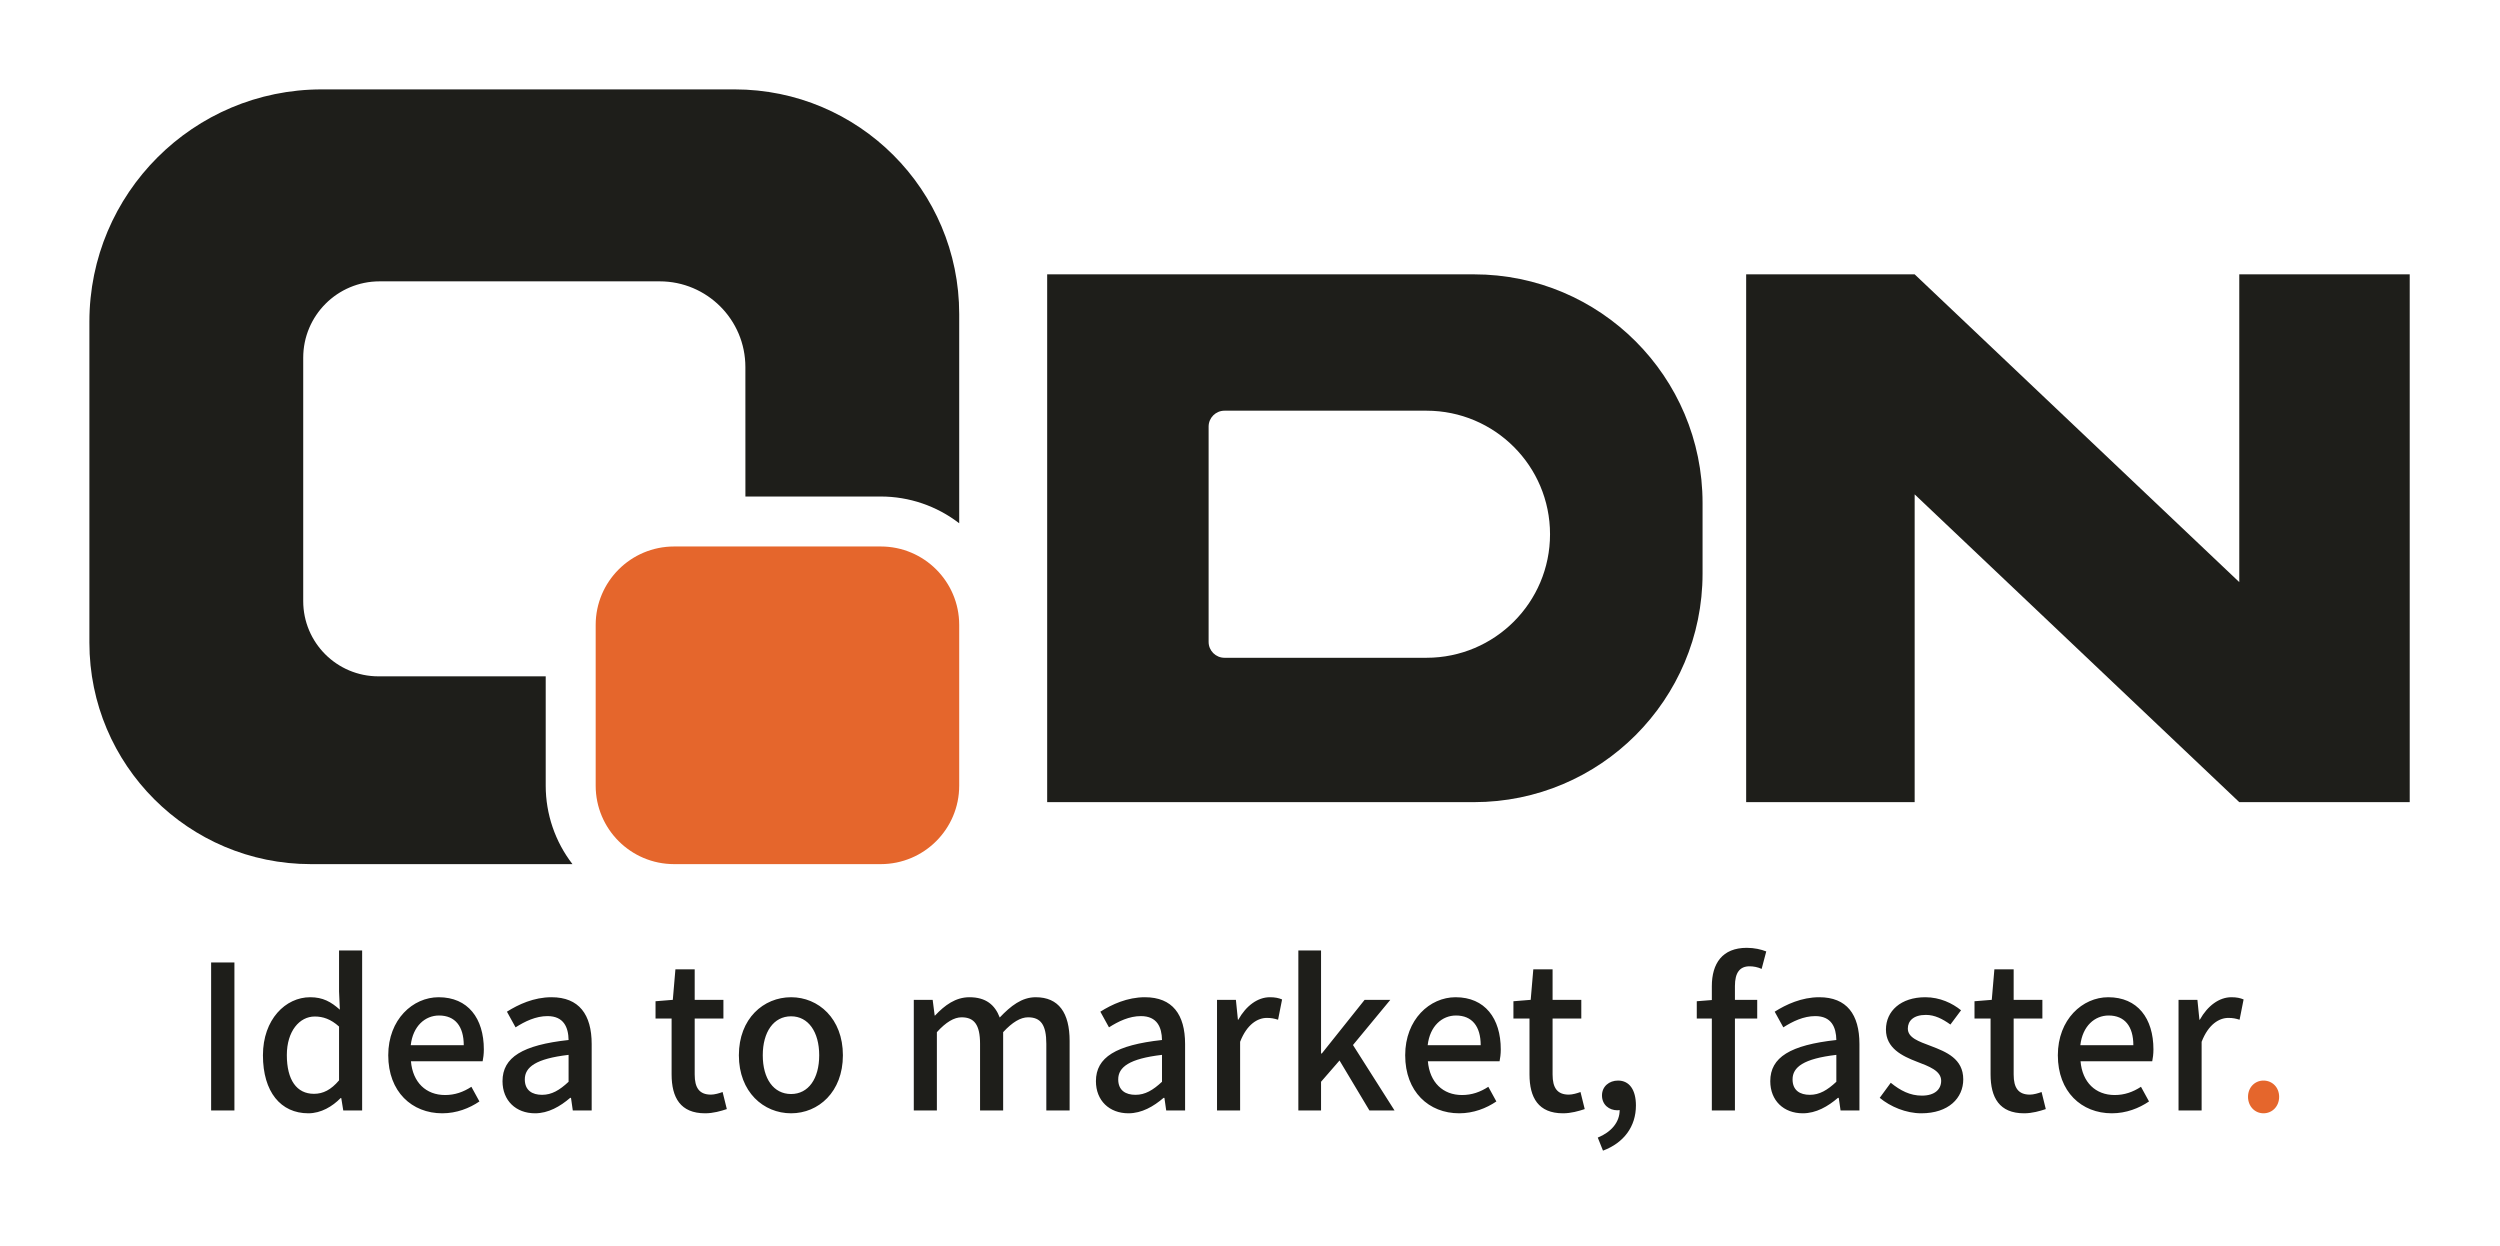
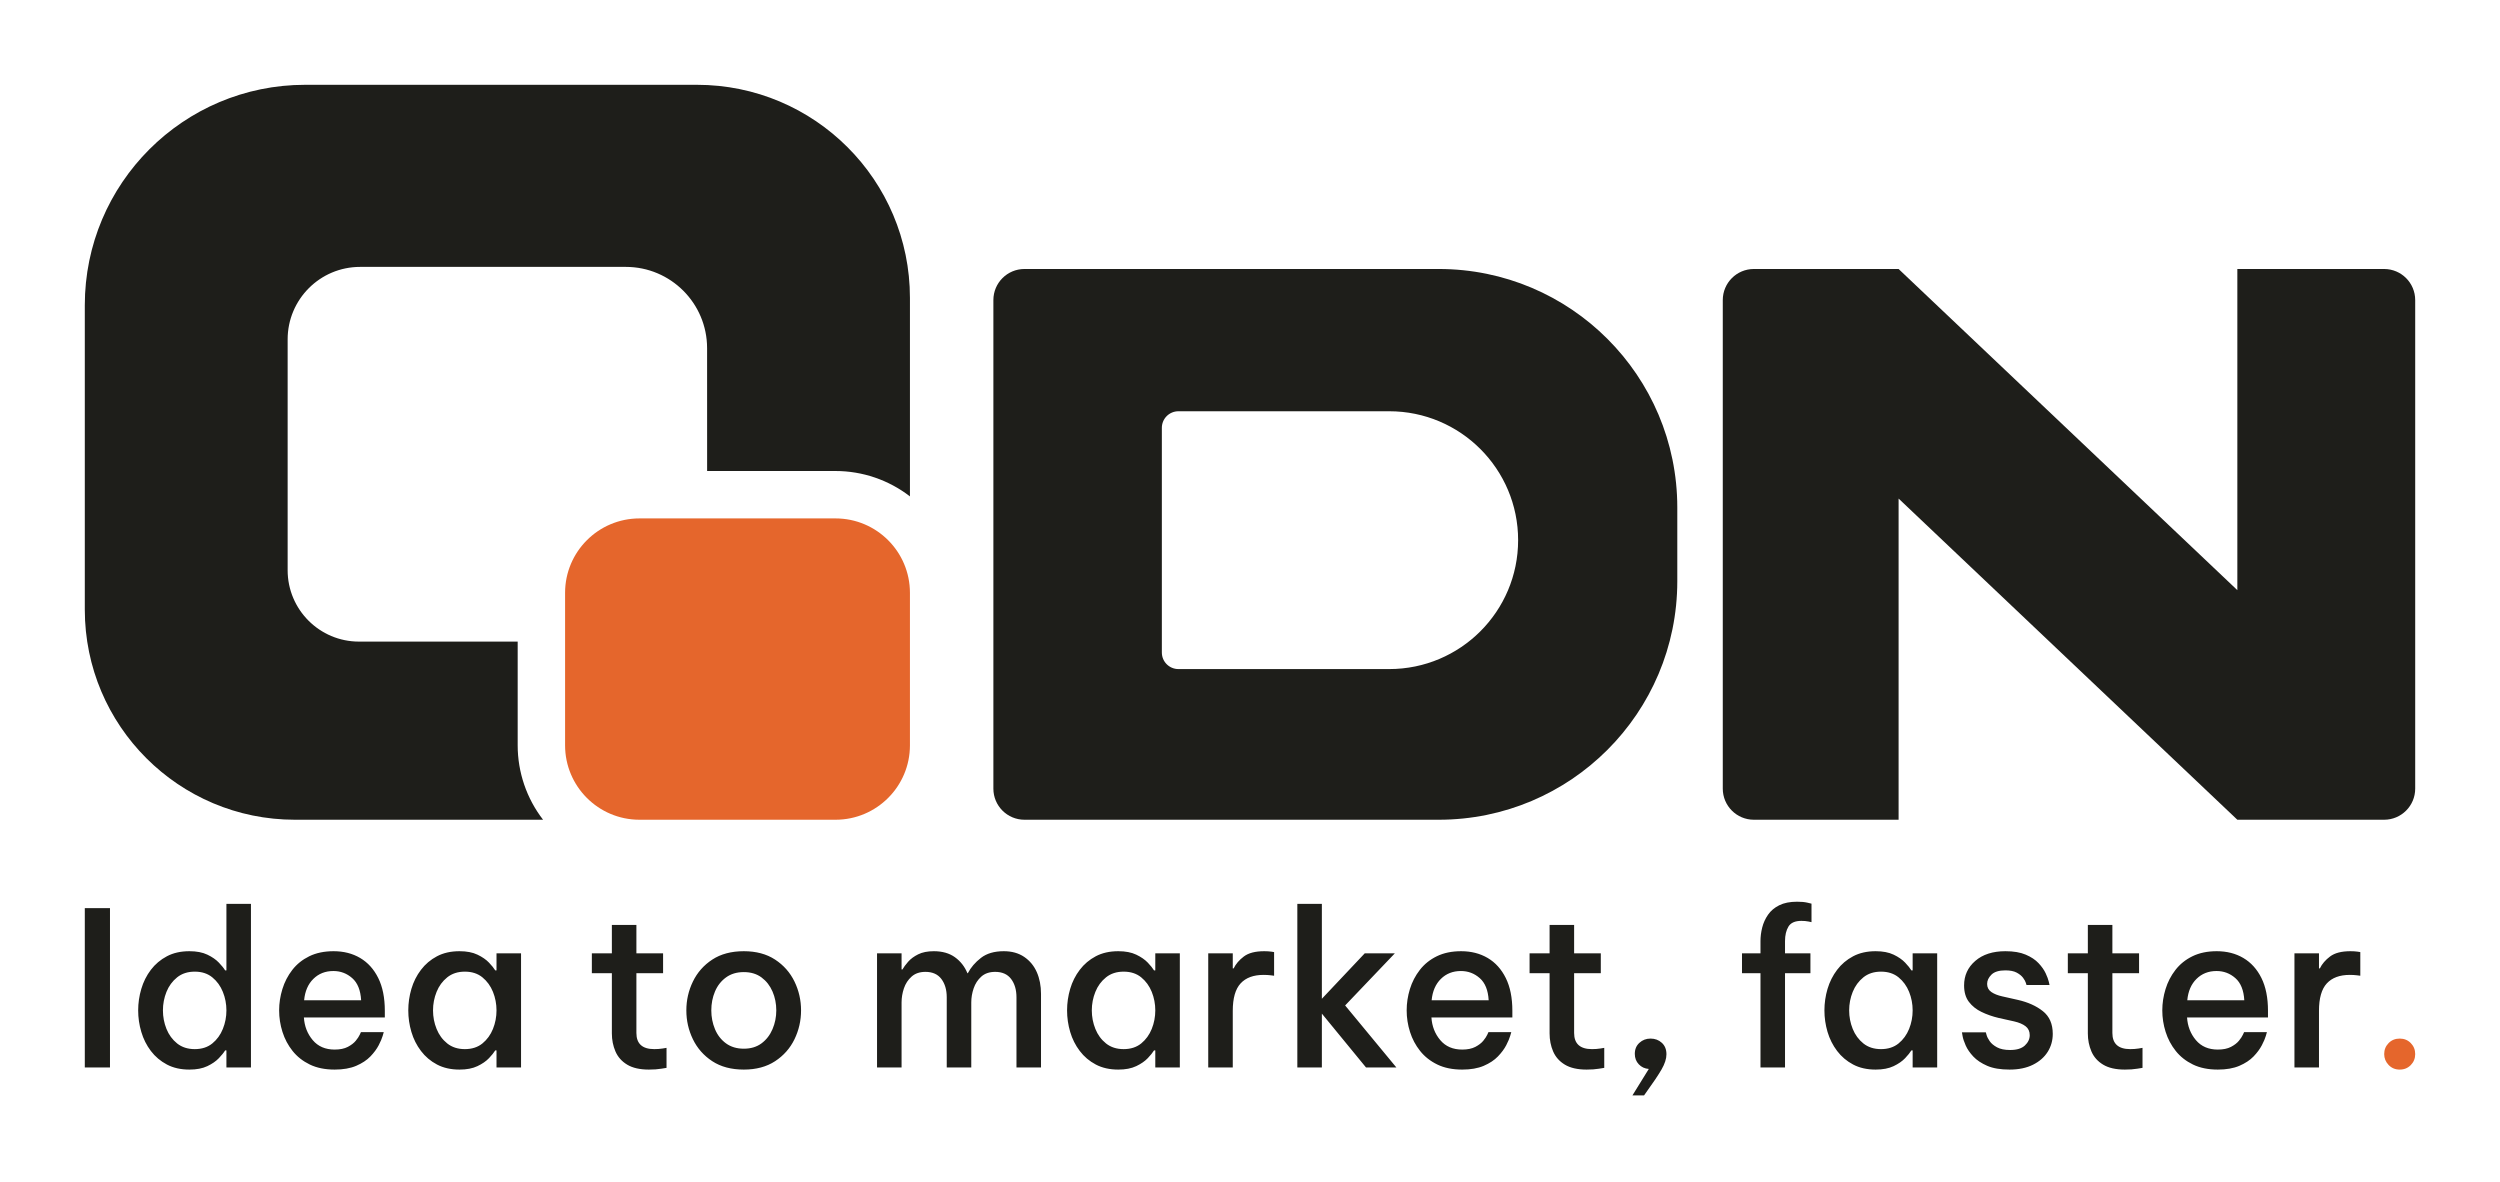
- <svg xmlns="http://www.w3.org/2000/svg" viewBox="-30 110 839 418">
+ <svg xmlns="http://www.w3.org/2000/svg" viewBox="-30 110 884.43 418">
  <path fill="#1E1E1A" fill-rule="evenodd" d="M77.97 140L216.54 140A75.37 75.37 0 0 1 291.91 215.37L291.91 285.61A43.09 43.09 0 0 0 265.59 276.63L220.16 276.63L220.15 233.17A28.76 28.76 0 0 0 191.4 204.42L97.4 204.42A25.64 25.64 0 0 0 71.76 230.05L71.76 311.73A25.25 25.25 0 0 0 97.01 336.98L153.14 336.98L153.14 373.67A43.09 43.09 0 0 0 162.12 400L74.33 400A74.33 74.33 0 0 1 0 325.67L0 217.97A77.97 77.97 0 0 1 77.97 140Z" />
  <path fill="#E5662C" d="M196.23 293.40H265.59A26.33 26.33 0 0 1 291.91 319.72V373.68A26.33 26.33 0 0 1 265.59 400.00H196.23A26.33 26.33 0 0 1 169.91 373.68V319.72A26.33 26.33 0 0 1 196.23 293.40Z" />
-   <path fill="#1E1E1A" fill-rule="evenodd" d="M321.43 202.07H464.66A76.73 76.73 0 0 1 541.38 278.80V302.47A76.73 76.73 0 0 1 464.66 379.20H321.43V202.07ZM380.94 247.83H448.73A41.46 41.46 0 0 1 490.19 289.29V289.29A41.46 41.46 0 0 1 448.73 330.75H380.94A5.33 5.33 0 0 1 375.61 325.42V253.16A5.33 5.33 0 0 1 380.94 247.83Z" />
+   <path fill="#1E1E1A" fill-rule="evenodd" d="M332.43 205.16H478.98A84.4 84.4 0 0 1 563.38 289.56V315.6A84.4 84.4 0 0 1 478.98 400H332.43A11 11 0 0 1 321.43 389V216.16A11 11 0 0 1 332.43 205.16ZM386.89 255.49H461.46A45.61 45.61 0 0 1 507.07 301.1V301.1A45.61 45.61 0 0 1 461.46 346.7H386.89A5.86 5.86 0 0 1 381.03 340.84V261.36A5.86 5.86 0 0 1 386.89 255.49Z" />
  <g fill="#1E1E1A">
-     <path d="M556.01 202.07L612.56 202.07L721.50 305.36L721.50 202.07L778.70 202.07L778.70 379.20L721.50 379.20L612.56 275.91L612.56 379.20L556.01 379.20Z" />
+     <path d="M590.47 205.16L641.67 205.16L761.51 318.78L761.51 205.16L813.43 205.16A11 11 0 0 1 824.43 216.16L824.43 389A11 11 0 0 1 813.43 400L761.51 400L641.67 286.38L641.67 400L590.47 400A11 11 0 0 1 579.47 389L579.47 216.16A11 11 0 0 1 590.47 205.16Z" />
  </g>
-   <path fill="#1E1E1A" d="M40.854 482.68H48.672V433.01H40.854ZM73.473 483.624C77.719 483.624 81.56 481.332 84.324 478.502H84.526L85.2 482.68H91.535V428.967H83.784V442.715L84.054 448.848C81.089 446.22 78.393 444.67 74.08 444.67C65.858 444.67 58.242 452.083 58.242 464.147C58.242 476.48 64.24 483.624 73.473 483.624ZM75.36 477.086C69.564 477.086 66.262 472.436 66.262 464.079C66.262 456.059 70.508 451.139 75.63 451.139C78.393 451.139 81.021 452.016 83.784 454.509V472.571C81.089 475.738 78.46 477.086 75.36 477.086ZM118.425 483.624C123.21 483.624 127.523 481.939 130.893 479.647L128.197 474.727C125.501 476.48 122.671 477.491 119.369 477.491C112.966 477.491 108.518 473.245 107.912 466.168H131.971C132.173 465.225 132.376 463.742 132.376 462.192C132.376 451.746 127.052 444.67 117.212 444.67C108.585 444.67 100.296 452.083 100.296 464.147C100.296 476.412 108.248 483.624 118.425 483.624ZM107.844 460.777C108.585 454.307 112.697 450.803 117.347 450.803C122.738 450.803 125.636 454.442 125.636 460.777ZM149.561 483.624C154.009 483.624 157.985 481.332 161.355 478.434H161.625L162.231 482.68H168.566V460.372C168.566 450.466 164.321 444.67 155.088 444.67C149.157 444.67 143.967 447.096 140.126 449.522L143.024 454.779C146.191 452.757 149.831 451.005 153.74 451.005C159.199 451.005 160.749 454.779 160.816 459.025C145.383 460.709 138.643 464.821 138.643 472.84C138.643 479.378 143.159 483.624 149.561 483.624ZM151.92 477.423C148.618 477.423 146.124 475.941 146.124 472.234C146.124 468.123 149.831 465.292 160.816 464.012V473.043C157.783 475.873 155.155 477.423 151.92 477.423ZM206.644 483.624C209.34 483.624 211.901 482.882 213.923 482.208L212.507 476.48C211.429 476.884 209.812 477.356 208.599 477.356C204.69 477.356 203.14 475.064 203.14 470.616V451.813H212.777V445.546H203.14V435.302H196.67L195.794 445.546L189.998 446.018V451.813H195.389V470.549C195.389 478.367 198.355 483.624 206.644 483.624ZM235.489 483.624C244.655 483.624 252.877 476.48 252.877 464.147C252.877 451.813 244.655 444.67 235.489 444.67C226.256 444.67 217.966 451.813 217.966 464.147C217.966 476.48 226.256 483.624 235.489 483.624ZM235.489 477.154C229.626 477.154 225.986 472.032 225.986 464.147C225.986 456.329 229.626 451.072 235.489 451.072C241.285 451.072 244.924 456.329 244.924 464.147C244.924 472.032 241.285 477.154 235.489 477.154ZM276.667 482.68H284.417V456.396C287.45 453.027 290.213 451.409 292.707 451.409C296.952 451.409 298.907 453.903 298.907 460.305V482.68H306.657V456.396C309.757 453.027 312.521 451.409 315.014 451.409C319.26 451.409 321.147 453.903 321.147 460.305V482.68H328.965V459.362C328.965 449.926 325.325 444.67 317.575 444.67C312.925 444.67 309.218 447.568 305.512 451.476C303.894 447.231 300.861 444.67 295.335 444.67C290.685 444.67 287.045 447.365 283.811 450.803H283.676L283.002 445.546H276.667ZM348.711 483.624C353.159 483.624 357.136 481.332 360.505 478.434H360.775L361.381 482.68H367.716V460.372C367.716 450.466 363.471 444.67 354.238 444.67C348.307 444.67 343.118 447.096 339.276 449.522L342.174 454.779C345.342 452.757 348.981 451.005 352.89 451.005C358.349 451.005 359.899 454.779 359.966 459.025C344.533 460.709 337.793 464.821 337.793 472.84C337.793 479.378 342.309 483.624 348.711 483.624ZM351.07 477.423C347.768 477.423 345.274 475.941 345.274 472.234C345.274 468.123 348.981 465.292 359.966 464.012V473.043C356.933 475.873 354.305 477.423 351.07 477.423ZM378.432 482.68H386.182V459.631C388.474 453.7 392.113 451.611 395.146 451.611C396.696 451.611 397.572 451.813 398.92 452.218L400.268 445.411C399.122 444.939 397.976 444.67 396.157 444.67C392.113 444.67 388.204 447.5 385.576 452.218H385.441L384.767 445.546H378.432ZM405.727 482.68H413.342V473.043L419.543 465.899L429.584 482.68H438.009L424.058 460.709L436.593 445.546H427.967L413.612 463.54H413.342V428.967H405.727ZM459.71 483.624C464.495 483.624 468.808 481.939 472.178 479.647L469.482 474.727C466.786 476.48 463.955 477.491 460.653 477.491C454.251 477.491 449.803 473.245 449.196 466.168H473.256C473.458 465.225 473.66 463.742 473.66 462.192C473.66 451.746 468.336 444.67 458.497 444.67C449.87 444.67 441.581 452.083 441.581 464.147C441.581 476.412 449.533 483.624 459.71 483.624ZM449.129 460.777C449.87 454.307 453.981 450.803 458.631 450.803C464.023 450.803 466.921 454.442 466.921 460.777ZM494.552 483.624C497.248 483.624 499.809 482.882 501.831 482.208L500.416 476.48C499.337 476.884 497.72 477.356 496.507 477.356C492.598 477.356 491.048 475.064 491.048 470.616V451.813H500.685V445.546H491.048V435.302H484.578L483.702 445.546L477.906 446.018V451.813H483.298V470.549C483.298 478.367 486.263 483.624 494.552 483.624ZM507.964 496.159C514.973 493.53 519.017 488.072 519.017 480.995C519.017 475.806 516.86 472.638 513.018 472.638C510.053 472.638 507.627 474.593 507.627 477.625C507.627 480.793 510.053 482.613 512.816 482.613L513.558 482.545C513.558 486.589 510.794 489.891 506.212 491.778ZM539.437 451.813H544.492V482.68H552.242V451.813H559.723V445.546H552.242V440.896C552.242 436.448 553.859 434.291 557.162 434.291C558.442 434.291 559.925 434.56 561.205 435.167L562.755 429.304C561.071 428.63 558.779 428.091 556.218 428.091C547.996 428.091 544.492 433.347 544.492 440.963V445.613L539.437 446.018ZM575.021 483.624C579.469 483.624 583.445 481.332 586.815 478.434H587.085L587.691 482.68H594.026V460.372C594.026 450.466 589.781 444.67 580.548 444.67C574.617 444.67 569.427 447.096 565.586 449.522L568.484 454.779C571.652 452.757 575.291 451.005 579.2 451.005C584.659 451.005 586.209 454.779 586.276 459.025C570.843 460.709 564.103 464.821 564.103 472.84C564.103 479.378 568.619 483.624 575.021 483.624ZM577.38 477.423C574.078 477.423 571.584 475.941 571.584 472.234C571.584 468.123 575.291 465.292 586.276 464.012V473.043C583.243 475.873 580.615 477.423 577.38 477.423ZM614.784 483.624C623.949 483.624 628.869 478.502 628.869 472.234C628.869 465.292 623.141 463.001 618.019 461.046C613.908 459.496 610.268 458.283 610.268 455.183C610.268 452.622 612.155 450.6 616.334 450.6C619.299 450.6 621.928 451.948 624.556 453.835L628.128 449.05C625.23 446.691 621.052 444.67 616.132 444.67C607.91 444.67 602.922 449.32 602.922 455.52C602.922 461.788 608.381 464.416 613.301 466.303C617.345 467.853 621.456 469.336 621.456 472.706C621.456 475.536 619.367 477.693 614.986 477.693C611.01 477.693 607.775 476.008 604.54 473.38L600.833 478.434C604.405 481.4 609.662 483.624 614.784 483.624ZM649.29 483.624C651.985 483.624 654.546 482.882 656.568 482.208L655.153 476.48C654.075 476.884 652.457 477.356 651.244 477.356C647.335 477.356 645.785 475.064 645.785 470.616V451.813H655.423V445.546H645.785V435.302H639.315L638.439 445.546L632.643 446.018V451.813H638.035V470.549C638.035 478.367 641 483.624 649.29 483.624ZM678.741 483.624C683.526 483.624 687.839 481.939 691.209 479.647L688.513 474.727C685.817 476.48 682.987 477.491 679.685 477.491C673.282 477.491 668.834 473.245 668.227 466.168H692.287C692.489 465.225 692.692 463.742 692.692 462.192C692.692 451.746 687.367 444.67 677.528 444.67C668.901 444.67 660.612 452.083 660.612 464.147C660.612 476.412 668.564 483.624 678.741 483.624ZM668.16 460.777C668.901 454.307 673.012 450.803 677.663 450.803C683.054 450.803 685.952 454.442 685.952 460.777ZM701.116 482.68H708.866V459.631C711.158 453.7 714.797 451.611 717.83 451.611C719.38 451.611 720.256 451.813 721.604 452.218L722.952 445.411C721.806 444.939 720.66 444.67 718.841 444.67C714.797 444.67 710.888 447.5 708.26 452.218H708.125L707.451 445.546H701.116Z" />
-   <path fill="#E5662C" d="M729.623 483.624C732.588 483.624 734.88 481.265 734.88 478.097C734.88 474.93 732.588 472.638 729.623 472.638C726.725 472.638 724.434 474.93 724.434 478.097C724.434 481.265 726.725 483.624 729.623 483.624Z" />
+   <path fill="#1E1E1A" d="M0 487.63V431.28H8.91V487.63ZM37 488.39Q32.43 488.39 29.05 486.6Q25.66 484.81 23.37 481.8Q21.09 478.79 19.99 475.06Q18.88 471.33 18.88 467.45Q18.88 463.57 19.99 459.84Q21.09 456.11 23.37 453.1Q25.66 450.09 29.05 448.3Q32.43 446.51 37 446.51Q40.81 446.51 43.36 447.73Q45.91 448.95 47.43 450.55Q48.96 452.15 49.64 453.29H50.1V429.76H58.78V487.63H50.1V481.61H49.64Q48.96 482.75 47.43 484.35Q45.91 485.95 43.36 487.17Q40.81 488.39 37 488.39ZM38.91 481.15Q42.64 481.15 45.11 479.14Q47.59 477.12 48.84 474Q50.1 470.88 50.1 467.45Q50.1 464.02 48.84 460.9Q47.59 457.78 45.11 455.76Q42.64 453.74 38.91 453.74Q35.18 453.74 32.66 455.76Q30.15 457.78 28.89 460.9Q27.64 464.02 27.64 467.45Q27.64 470.88 28.89 474Q30.15 477.12 32.66 479.14Q35.18 481.15 38.91 481.15ZM88.4 488.39Q83.3 488.39 79.6 486.6Q75.91 484.81 73.51 481.8Q71.11 478.79 69.93 475.06Q68.75 471.33 68.75 467.45Q68.75 463.64 69.9 459.91Q71.04 456.18 73.4 453.14Q75.76 450.09 79.41 448.3Q83.07 446.51 88.02 446.51Q93.35 446.51 97.42 448.91Q101.49 451.31 103.81 455.99Q106.14 460.67 106.14 467.6V469.96H77.51Q77.81 474.61 80.63 477.96Q83.45 481.31 88.4 481.31Q91.21 481.31 93.04 480.36Q94.87 479.4 95.86 478.19Q96.85 476.97 97.27 476.05Q97.69 475.14 97.69 475.14H105.76Q105.76 475.14 105.38 476.47Q104.99 477.8 103.97 479.78Q102.94 481.76 101.04 483.74Q99.13 485.72 96.01 487.06Q92.89 488.39 88.4 488.39ZM77.59 463.87H97.76Q97.46 458.54 94.6 456.03Q91.75 453.52 87.94 453.52Q83.68 453.52 80.86 456.3Q78.04 459.07 77.59 463.87ZM132.56 446.51Q136.36 446.51 138.91 447.73Q141.47 448.95 142.99 450.55Q144.51 452.15 145.2 453.29H145.65V447.27H154.33V487.63H145.65V481.61H145.2Q144.51 482.75 142.99 484.35Q141.47 485.95 138.91 487.17Q136.36 488.39 132.56 488.39Q127.99 488.39 124.6 486.6Q121.21 484.81 118.93 481.8Q116.64 478.79 115.54 475.06Q114.44 471.33 114.44 467.45Q114.44 463.57 115.54 459.84Q116.64 456.11 118.93 453.1Q121.21 450.09 124.6 448.3Q127.99 446.51 132.56 446.51ZM134.46 453.74Q130.73 453.74 128.22 455.76Q125.7 457.78 124.45 460.9Q123.19 464.02 123.19 467.45Q123.19 470.88 124.45 474Q125.7 477.12 128.22 479.14Q130.73 481.15 134.46 481.15Q138.19 481.15 140.67 479.14Q143.14 477.12 144.4 474Q145.65 470.88 145.65 467.45Q145.65 464.02 144.4 460.9Q143.14 457.78 140.67 455.76Q138.19 453.74 134.46 453.74ZM199.56 488.39Q194.76 488.39 191.87 486.64Q188.98 484.89 187.72 481.95Q186.46 479.02 186.46 475.6V454.28H179.38V447.27H186.46V437.22H195.14V447.27H204.58V454.28H195.14V475.44Q195.14 481.15 201.46 481.15Q203.06 481.15 204.43 480.93Q205.8 480.7 205.8 480.7V487.78Q205.8 487.78 203.94 488.08Q202.07 488.39 199.56 488.39ZM233.14 488.39Q226.51 488.39 221.98 485.42Q217.45 482.45 215.13 477.65Q212.81 472.86 212.81 467.45Q212.81 462.04 215.13 457.25Q217.45 452.45 221.98 449.48Q226.51 446.51 233.14 446.51Q239.68 446.51 244.21 449.48Q248.74 452.45 251.07 457.25Q253.39 462.04 253.39 467.45Q253.39 472.86 251.07 477.65Q248.74 482.45 244.21 485.42Q239.68 488.39 233.14 488.39ZM233.14 481Q236.87 481 239.42 479.1Q241.97 477.2 243.3 474.07Q244.63 470.95 244.63 467.45Q244.63 463.87 243.3 460.79Q241.97 457.7 239.42 455.8Q236.87 453.9 233.14 453.9Q229.41 453.9 226.82 455.8Q224.23 457.7 222.93 460.79Q221.64 463.87 221.64 467.45Q221.64 470.95 222.93 474.07Q224.23 477.2 226.82 479.1Q229.41 481 233.14 481ZM280.27 487.63V447.27H288.95V452.98H289.25Q289.94 451.77 291.27 450.24Q292.6 448.72 294.81 447.62Q297.02 446.51 300.37 446.51Q304.86 446.51 307.83 448.64Q310.8 450.78 312.24 454.28H312.4Q313.99 451.23 317.04 448.87Q320.09 446.51 325.11 446.51Q329.37 446.51 332.34 448.53Q335.31 450.55 336.8 453.94Q338.28 457.32 338.28 461.59V487.63H329.6V462.81Q329.6 458.85 327.7 456.33Q325.8 453.82 322.07 453.82Q319.02 453.82 317.15 455.5Q315.29 457.17 314.45 459.65Q313.61 462.12 313.61 464.63V487.63H304.93V462.81Q304.93 458.85 303.03 456.33Q301.13 453.82 297.4 453.82Q294.35 453.82 292.49 455.5Q290.62 457.17 289.78 459.65Q288.95 462.12 288.95 464.63V487.63ZM365.62 446.51Q369.42 446.51 371.97 447.73Q374.52 448.95 376.05 450.55Q377.57 452.15 378.26 453.29H378.71V447.27H387.39V487.63H378.71V481.61H378.26Q377.57 482.75 376.05 484.35Q374.52 485.95 371.97 487.17Q369.42 488.39 365.62 488.39Q361.05 488.39 357.66 486.6Q354.27 484.81 351.99 481.8Q349.7 478.79 348.6 475.06Q347.5 471.33 347.5 467.45Q347.5 463.57 348.6 459.84Q349.7 456.11 351.99 453.1Q354.27 450.09 357.66 448.3Q361.05 446.51 365.62 446.51ZM367.52 453.74Q363.79 453.74 361.28 455.76Q358.76 457.78 357.51 460.9Q356.25 464.02 356.25 467.45Q356.25 470.88 357.51 474Q358.76 477.12 361.28 479.14Q363.79 481.15 367.52 481.15Q371.25 481.15 373.73 479.14Q376.2 477.12 377.46 474Q378.71 470.88 378.71 467.45Q378.71 464.02 377.46 460.9Q376.2 457.78 373.73 455.76Q371.25 453.74 367.52 453.74ZM397.44 487.63V447.27H406.12V452.6H406.43Q407.57 450.24 410.04 448.38Q412.52 446.51 417.24 446.51Q418.69 446.51 419.71 446.66Q420.74 446.82 420.74 446.82V455.19Q420.74 455.19 419.6 455.04Q418.46 454.89 417.01 454.89Q411.68 454.89 408.9 457.89Q406.12 460.9 406.12 467.6V487.63ZM428.96 487.63V429.76H437.64V463.34L452.8 447.27H463.45L445.87 465.7L463.99 487.63H453.25L437.64 468.59V487.63ZM487.29 488.39Q482.18 488.39 478.49 486.6Q474.8 484.81 472.4 481.8Q470 478.79 468.82 475.06Q467.64 471.33 467.64 467.45Q467.64 463.64 468.78 459.91Q469.93 456.18 472.29 453.14Q474.65 450.09 478.3 448.3Q481.96 446.51 486.91 446.51Q492.23 446.51 496.31 448.91Q500.38 451.31 502.7 455.99Q505.03 460.67 505.03 467.6V469.96H476.4Q476.7 474.61 479.52 477.96Q482.34 481.31 487.29 481.31Q490.1 481.31 491.93 480.36Q493.76 479.4 494.75 478.19Q495.74 476.97 496.16 476.05Q496.57 475.14 496.57 475.14H504.65Q504.65 475.14 504.26 476.47Q503.88 477.8 502.86 479.78Q501.83 481.76 499.92 483.74Q498.02 485.72 494.9 487.06Q491.78 488.39 487.29 488.39ZM476.47 463.87H496.65Q496.35 458.54 493.49 456.03Q490.64 453.52 486.83 453.52Q482.57 453.52 479.75 456.3Q476.93 459.07 476.47 463.87ZM531.29 488.39Q526.5 488.39 523.6 486.64Q520.71 484.89 519.45 481.95Q518.2 479.02 518.2 475.6V454.28H511.12V447.27H518.2V437.22H526.88V447.27H536.32V454.28H526.88V475.44Q526.88 481.15 533.2 481.15Q534.8 481.15 536.17 480.93Q537.54 480.7 537.54 480.7V487.78Q537.54 487.78 535.67 488.08Q533.81 488.39 531.29 488.39ZM547.51 497.52 553.3 488.16Q551.17 488.01 549.76 486.52Q548.35 485.04 548.35 482.83Q548.35 480.39 549.99 478.91Q551.62 477.42 553.91 477.42Q556.27 477.42 557.9 478.91Q559.54 480.39 559.54 482.98Q559.54 485.34 557.83 488.31Q556.12 491.28 552.16 496.76L551.62 497.52ZM592.81 487.63V454.28H586.27V447.27H592.81V442.93Q592.81 440.57 593.42 438.14Q594.03 435.7 595.48 433.61Q596.93 431.51 599.44 430.26Q601.95 429 605.76 429Q607.97 429 609.41 429.34Q610.86 429.69 610.86 429.69V436.23Q610.86 436.23 609.75 436Q608.65 435.78 607.28 435.78Q603.93 435.78 602.71 437.79Q601.49 439.81 601.49 442.93V447.27H610.48V454.28H601.49V487.63ZM633.55 446.51Q637.35 446.51 639.91 447.73Q642.46 448.95 643.98 450.55Q645.5 452.15 646.19 453.29H646.64V447.27H655.32V487.63H646.64V481.61H646.19Q645.5 482.75 643.98 484.35Q642.46 485.95 639.91 487.17Q637.35 488.39 633.55 488.39Q628.98 488.39 625.59 486.6Q622.2 484.81 619.92 481.8Q617.64 478.79 616.53 475.06Q615.43 471.33 615.43 467.45Q615.43 463.57 616.53 459.84Q617.64 456.11 619.92 453.1Q622.2 450.09 625.59 448.3Q628.98 446.51 633.55 446.51ZM635.45 453.74Q631.72 453.74 629.21 455.76Q626.7 457.78 625.44 460.9Q624.18 464.02 624.18 467.45Q624.18 470.88 625.44 474Q626.7 477.12 629.21 479.14Q631.72 481.15 635.45 481.15Q639.18 481.15 641.66 479.14Q644.13 477.12 645.39 474Q646.64 470.88 646.64 467.45Q646.64 464.02 645.39 460.9Q644.13 457.78 641.66 455.76Q639.18 453.74 635.45 453.74ZM680.91 488.39Q676.11 488.39 673.03 487.06Q669.94 485.72 668.11 483.78Q666.29 481.84 665.41 479.86Q664.54 477.88 664.31 476.55Q664.08 475.22 664.08 475.22H672.53Q672.53 475.22 672.8 476.17Q673.06 477.12 673.9 478.34Q674.74 479.56 676.49 480.51Q678.24 481.46 681.13 481.46Q684.64 481.46 686.35 479.86Q688.06 478.26 688.06 476.21Q688.06 474.23 686.62 473.08Q685.17 471.94 682.5 471.33L677.02 470.11Q673.83 469.35 671.05 468.02Q668.27 466.69 666.55 464.44Q664.84 462.2 664.84 458.62Q664.84 453.36 668.8 449.94Q672.76 446.51 679.46 446.51Q683.8 446.51 686.65 447.73Q689.51 448.95 691.18 450.74Q692.86 452.53 693.7 454.32Q694.53 456.11 694.8 457.29Q695.07 458.47 695.07 458.47H686.92Q686.92 458.47 686.69 457.7Q686.46 456.94 685.7 455.91Q684.94 454.89 683.46 454.09Q681.97 453.29 679.46 453.29Q676.03 453.29 674.51 454.81Q672.99 456.33 672.99 458.08Q672.99 459.91 674.47 460.94Q675.96 461.97 678.39 462.5L683.8 463.72Q689.21 464.94 692.71 467.72Q696.21 470.5 696.21 475.75Q696.21 479.25 694.42 482.11Q692.63 484.96 689.21 486.67Q685.78 488.39 680.91 488.39ZM721.72 488.39Q716.92 488.39 714.03 486.64Q711.13 484.89 709.88 481.95Q708.62 479.02 708.62 475.6V454.28H701.54V447.27H708.62V437.22H717.3V447.27H726.74V454.28H717.3V475.44Q717.3 481.15 723.62 481.15Q725.22 481.15 726.59 480.93Q727.96 480.7 727.96 480.7V487.78Q727.96 487.78 726.09 488.08Q724.23 488.39 721.72 488.39ZM754.61 488.39Q749.51 488.39 745.81 486.6Q742.12 484.81 739.72 481.8Q737.32 478.79 736.14 475.06Q734.96 471.33 734.96 467.45Q734.96 463.64 736.11 459.91Q737.25 456.18 739.61 453.14Q741.97 450.09 745.62 448.3Q749.28 446.51 754.23 446.51Q759.56 446.51 763.63 448.91Q767.7 451.31 770.03 455.99Q772.35 460.67 772.35 467.6V469.96H743.72Q744.02 474.61 746.84 477.96Q749.66 481.31 754.61 481.31Q757.43 481.31 759.25 480.36Q761.08 479.4 762.07 478.19Q763.06 476.97 763.48 476.05Q763.9 475.14 763.9 475.14H771.97Q771.97 475.14 771.59 476.47Q771.21 477.8 770.18 479.78Q769.15 481.76 767.25 483.74Q765.34 485.72 762.22 487.06Q759.1 488.39 754.61 488.39ZM743.8 463.87H763.97Q763.67 458.54 760.81 456.03Q757.96 453.52 754.15 453.52Q749.89 453.52 747.07 456.3Q744.25 459.07 743.8 463.87ZM781.71 487.63V447.27H790.39V452.6H790.7Q791.84 450.24 794.31 448.38Q796.79 446.51 801.51 446.51Q802.96 446.51 803.98 446.66Q805.01 446.82 805.01 446.82V455.19Q805.01 455.19 803.87 455.04Q802.73 454.89 801.28 454.89Q795.95 454.89 793.17 457.89Q790.39 460.9 790.39 467.6V487.63Z" />
+   <path fill="#E5662C" d="M818.95 488.39Q816.58 488.39 815.02 486.75Q813.46 485.11 813.46 482.91Q813.46 480.62 815.02 479.02Q816.58 477.42 818.95 477.42Q821.31 477.42 822.87 479.02Q824.43 480.62 824.43 482.91Q824.43 485.19 822.87 486.79Q821.31 488.39 818.95 488.39Z" />
</svg>
